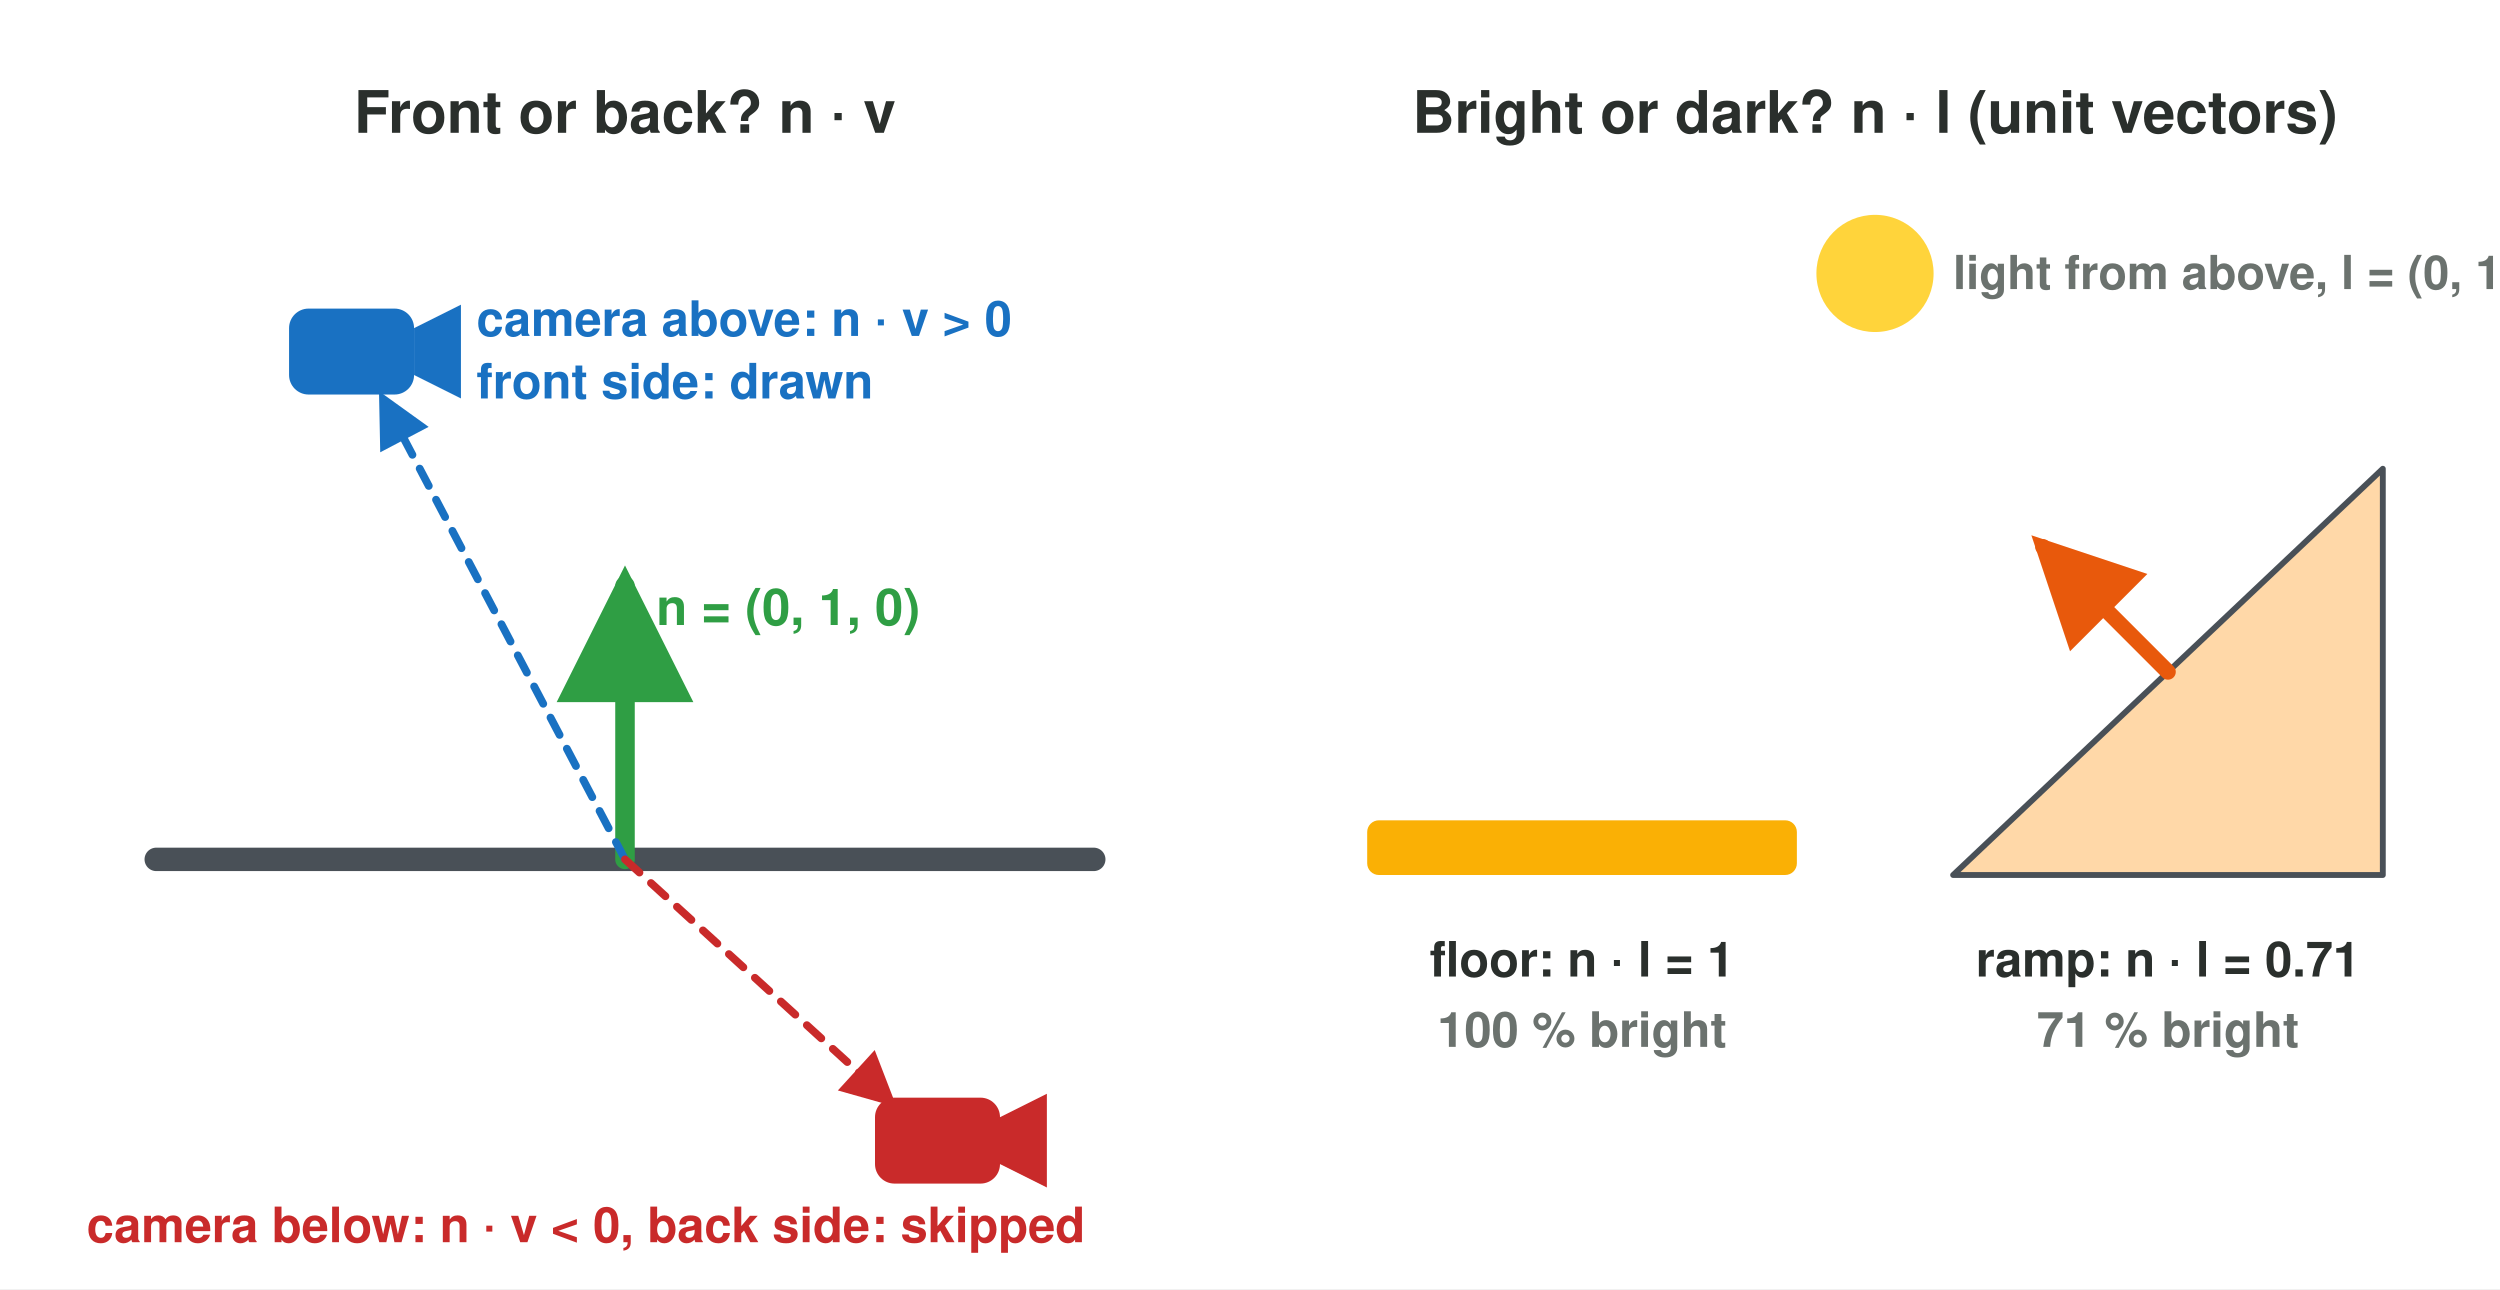
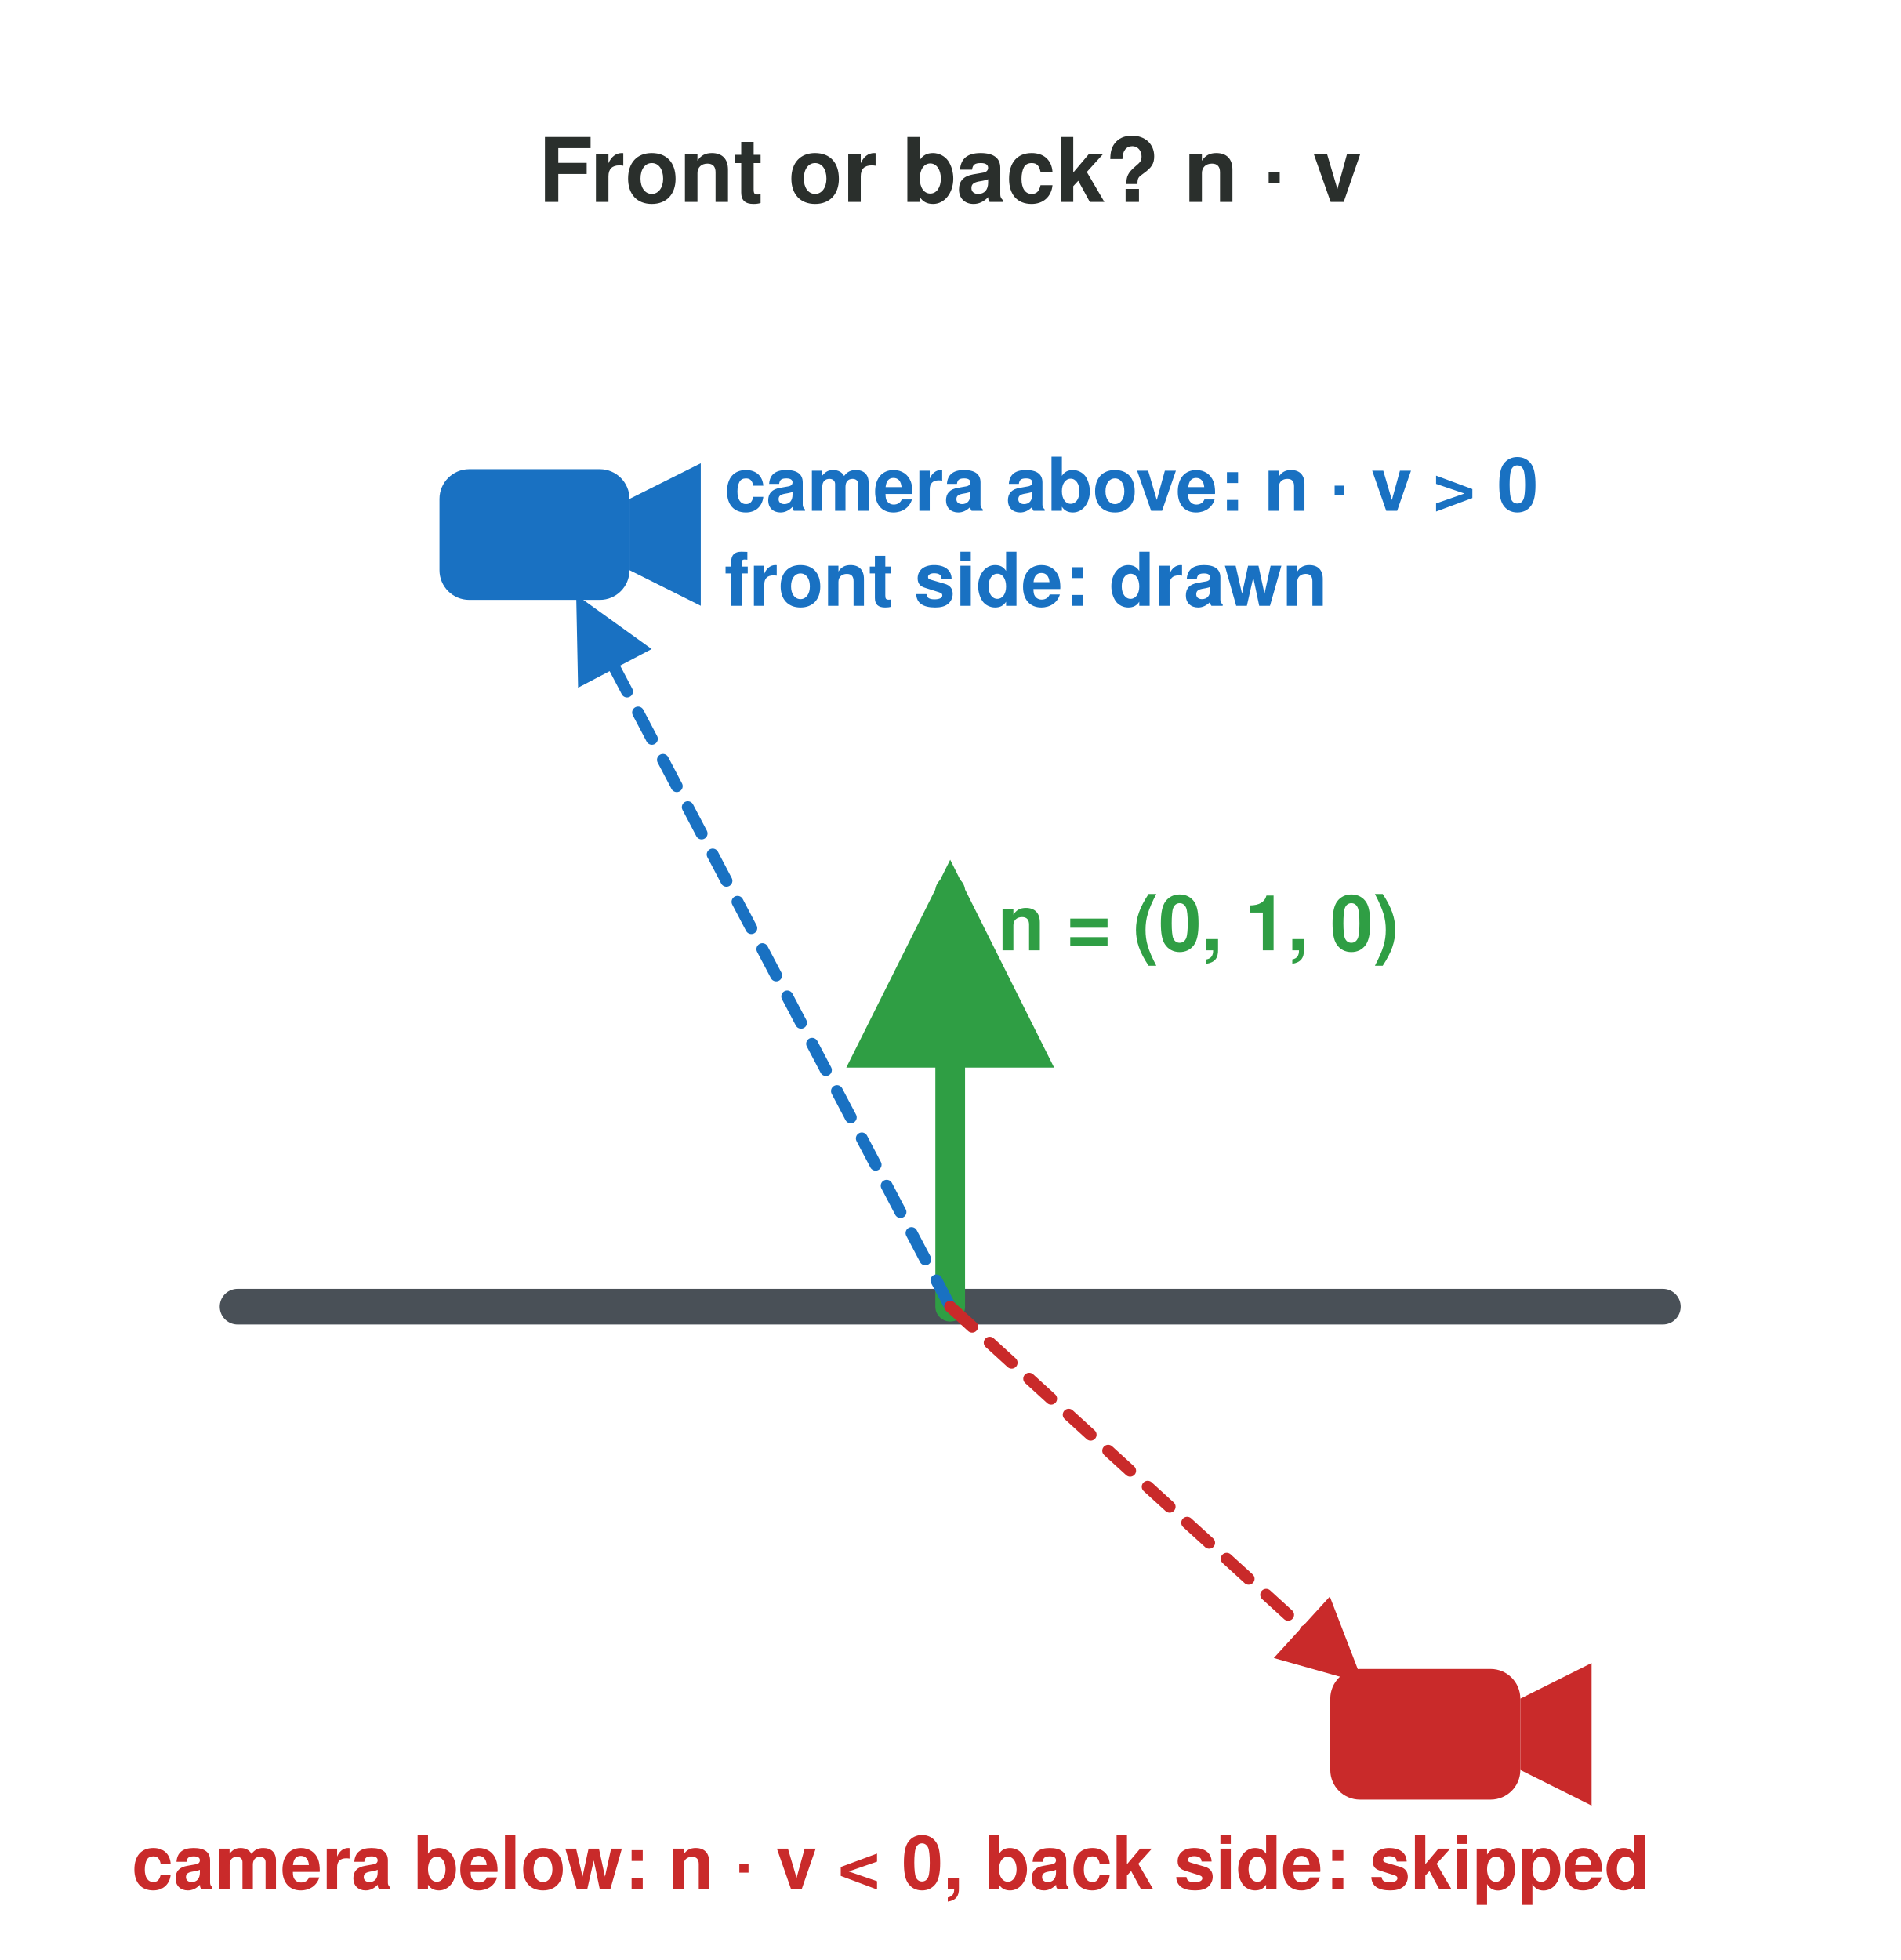
- <svg xmlns="http://www.w3.org/2000/svg" width="640" height="330" viewBox="0 0 640 330" font-family="Helvetica, Arial, sans-serif" font-weight="600">
+ <svg xmlns="http://www.w3.org/2000/svg" width="320" height="330" viewBox="0 0 320 330" font-family="Helvetica, Arial, sans-serif" font-weight="600">
  <defs>
    <marker id="m1971c2" viewBox="0 0 10 10" refX="8.5" refY="5" markerWidth="7" markerHeight="7" orient="auto-start-reverse">
      <path d="M0,0 L10,5 L0,10 z" fill="#1971c2" />
    </marker>
    <marker id="m2F9E44" viewBox="0 0 10 10" refX="8.5" refY="5" markerWidth="7" markerHeight="7" orient="auto-start-reverse">
      <path d="M0,0 L10,5 L0,10 z" fill="#2F9E44" />
    </marker>
    <marker id="mc92a2a" viewBox="0 0 10 10" refX="8.5" refY="5" markerWidth="7" markerHeight="7" orient="auto-start-reverse">
      <path d="M0,0 L10,5 L0,10 z" fill="#c92a2a" />
    </marker>
    <marker id="me8590c" viewBox="0 0 10 10" refX="8.5" refY="5" markerWidth="7" markerHeight="7" orient="auto-start-reverse">
      <path d="M0,0 L10,5 L0,10 z" fill="#e8590c" />
    </marker>
  </defs>
  <rect width="640" height="330" fill="#ffffff" />
  <text x="160.0" y="34.0" font-size="15" fill="#2a2f2c" text-anchor="middle" font-weight="800" xml:space="preserve">Front or back? n · v</text>
  <line x1="40.0" y1="220.0" x2="280.0" y2="220.0" stroke="#495057" stroke-width="6" stroke-linecap="round" />
  <line x1="160.0" y1="220.0" x2="160.0" y2="150.0" stroke="#2F9E44" stroke-width="5" stroke-linecap="round" marker-end="url(#m2F9E44)" />
  <text x="168.0" y="160.0" font-size="13" fill="#2F9E44" text-anchor="start" font-weight="800" xml:space="preserve">n = (0, 1, 0)</text>
  <rect x="74.0" y="79.0" width="32.0" height="22.0" rx="5" fill="#1971c2" stroke="none" stroke-width="1.5" />
  <polygon points="106.0,84.0 118.0,78.0 118.0,102.0 106.0,96.0" fill="#1971c2" stroke="none" stroke-width="1.5" stroke-linejoin="round" />
  <line x1="160.0" y1="220.0" x2="98.0" y2="102.0" stroke="#1971c2" stroke-width="2" stroke-linecap="round" stroke-dasharray="5 4" marker-end="url(#m1971c2)" />
  <text x="122.0" y="86.0" font-size="12.5" fill="#1971c2" text-anchor="start" font-weight="800" xml:space="preserve">camera above: n · v &gt; 0</text>
  <text x="122.0" y="102.0" font-size="12.5" fill="#1971c2" text-anchor="start" font-weight="700" xml:space="preserve">front side: drawn</text>
  <rect x="224.0" y="281.0" width="32.0" height="22.0" rx="5" fill="#c92a2a" stroke="none" stroke-width="1.5" />
  <polygon points="256.0,286.0 268.0,280.0 268.0,304.0 256.0,298.0" fill="#c92a2a" stroke="none" stroke-width="1.5" stroke-linejoin="round" />
  <line x1="160.0" y1="220.0" x2="228.0" y2="282.0" stroke="#c92a2a" stroke-width="2" stroke-linecap="round" stroke-dasharray="5 4" marker-end="url(#mc92a2a)" />
  <text x="150.0" y="318.0" font-size="12.5" fill="#c92a2a" text-anchor="middle" font-weight="800" xml:space="preserve">camera below: n · v &lt; 0, back side: skipped</text>
  <text x="480.0" y="34.0" font-size="15" fill="#2a2f2c" text-anchor="middle" font-weight="800" xml:space="preserve">Bright or dark? n · l (unit vectors)</text>
  <circle cx="480.0" cy="70.0" r="15.0" fill="#ffd43b" stroke="none" stroke-width="1.5" />
  <text x="500.0" y="74.0" font-size="12" fill="#6b726e" text-anchor="start" font-weight="700" xml:space="preserve">light from above, l = (0, 1, 0)</text>
  <rect x="350.0" y="210.0" width="110.0" height="14.0" rx="3" fill="#fab005" stroke="none" stroke-width="1.5" />
  <text x="405.0" y="250.0" font-size="12.5" fill="#2a2f2c" text-anchor="middle" font-weight="800" xml:space="preserve">floor: n · l = 1</text>
  <text x="405.0" y="268.0" font-size="12.5" fill="#6b726e" text-anchor="middle" font-weight="700" xml:space="preserve">100 % bright</text>
  <polygon points="500.0,224.0 610.0,224.0 610.0,120.0" fill="#ffd8a8" stroke="#495057" stroke-width="1.5" stroke-linejoin="round" />
  <line x1="555.0" y1="172.0" x2="523.0" y2="140.0" stroke="#e8590c" stroke-width="4" stroke-linecap="round" marker-end="url(#me8590c)" />
  <text x="555.0" y="250.0" font-size="12.5" fill="#2a2f2c" text-anchor="middle" font-weight="800" xml:space="preserve">ramp: n · l = 0.71</text>
  <text x="555.0" y="268.0" font-size="12.5" fill="#6b726e" text-anchor="middle" font-weight="700" xml:space="preserve">71 % bright</text>
</svg>
